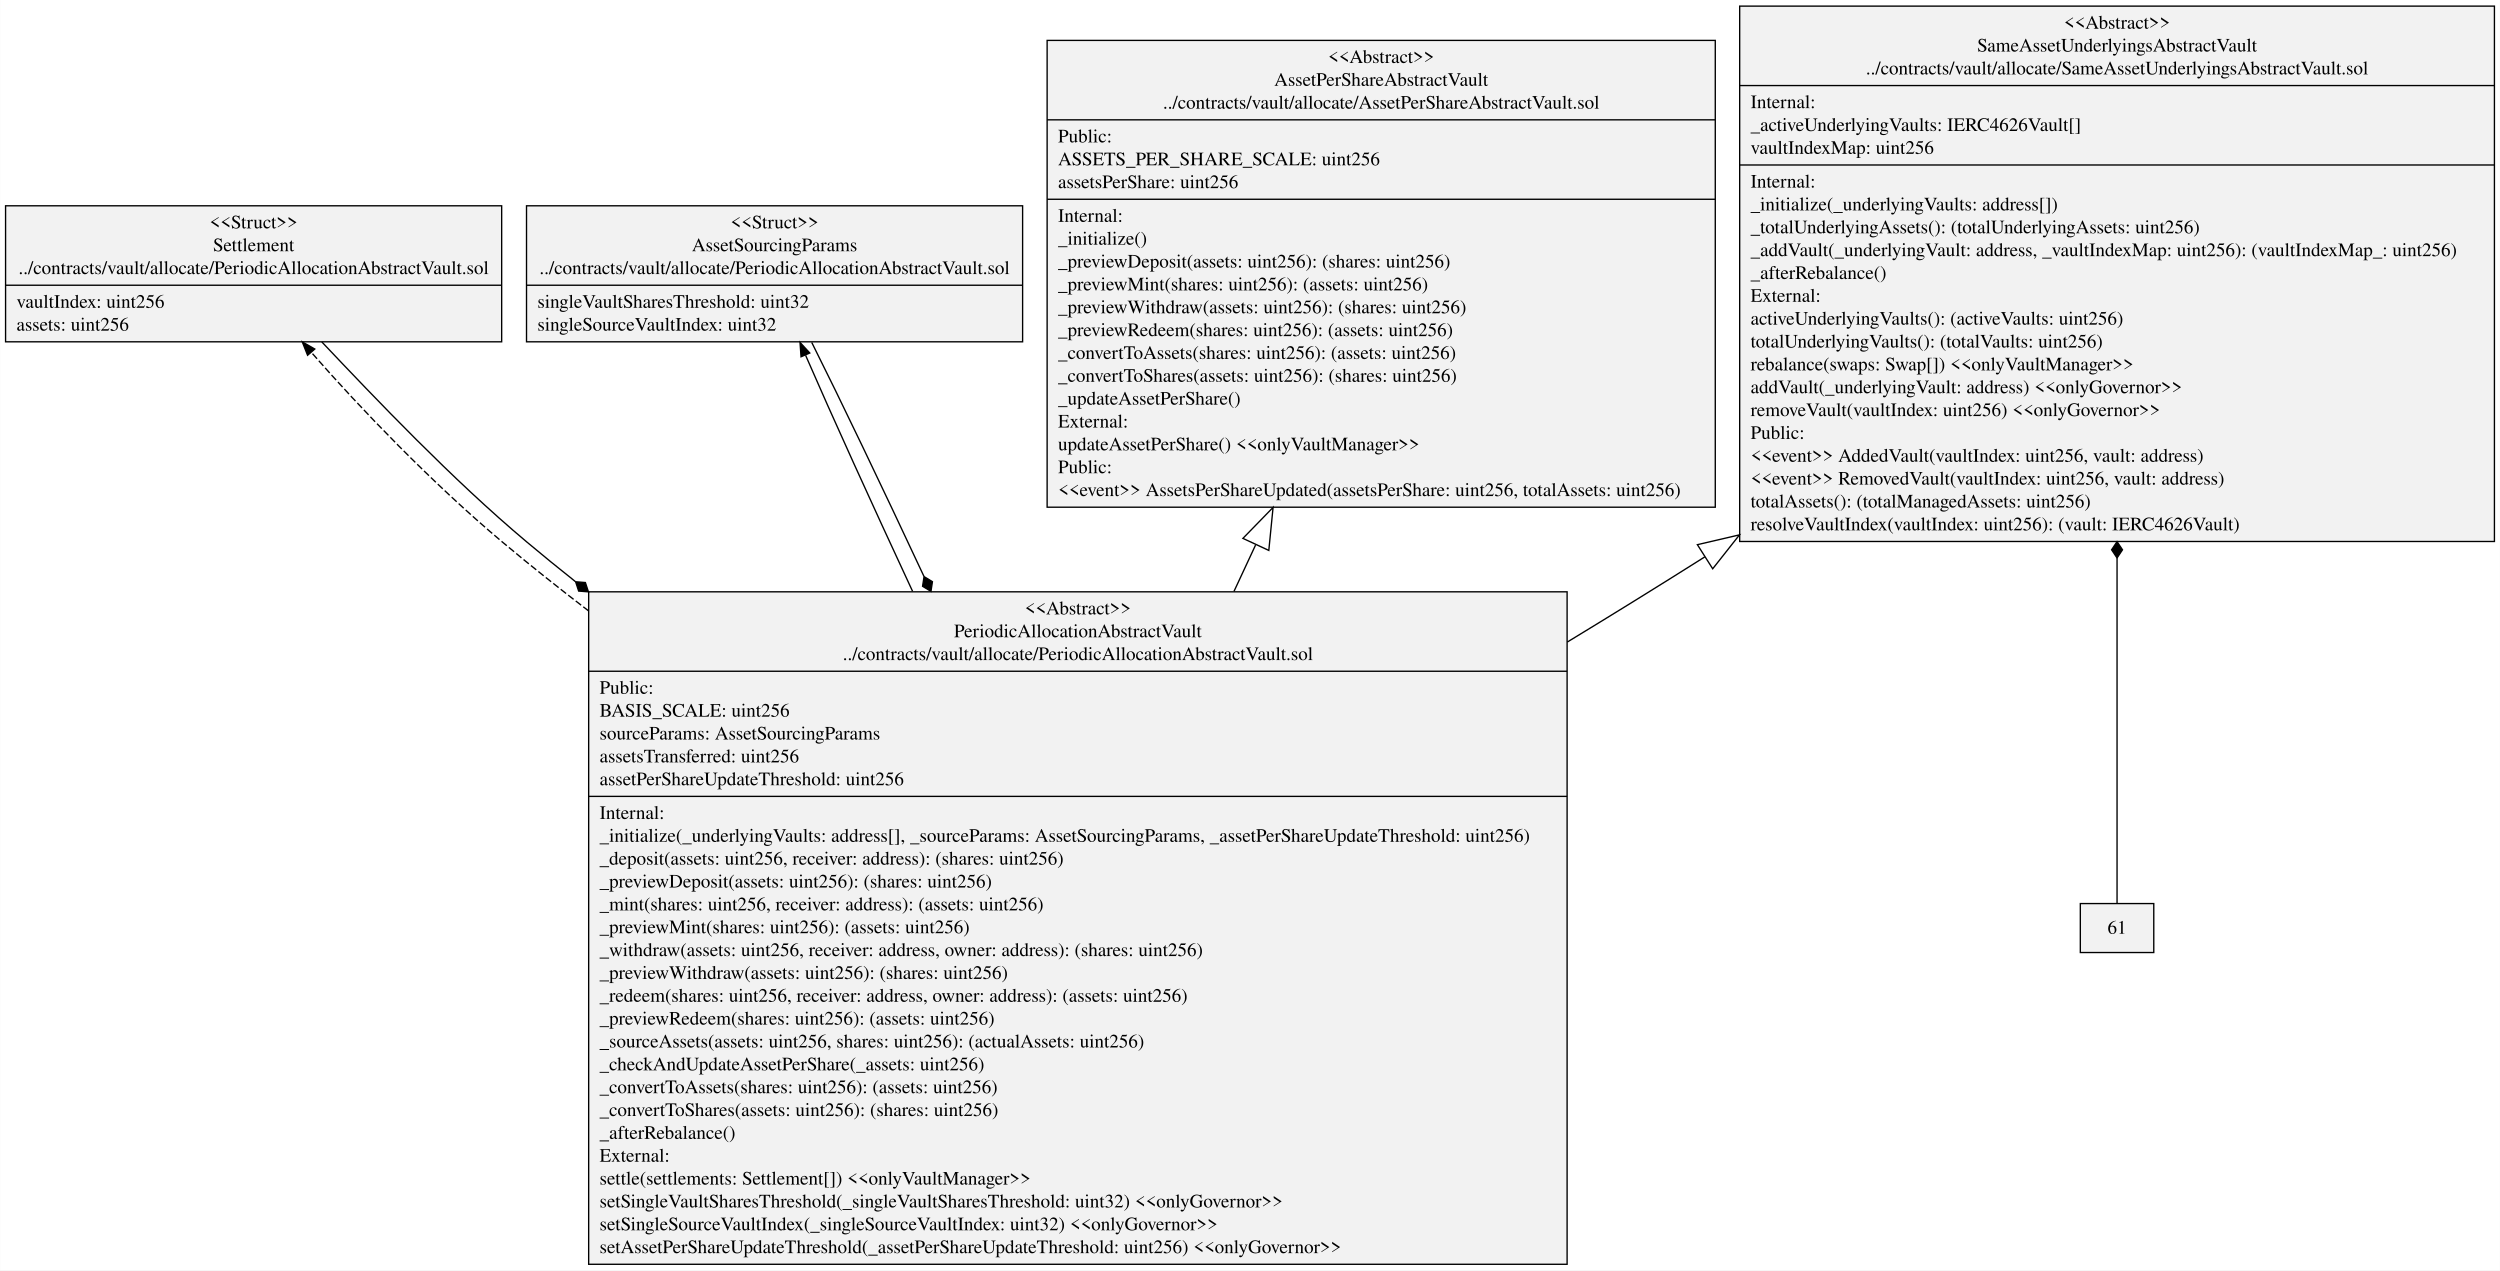
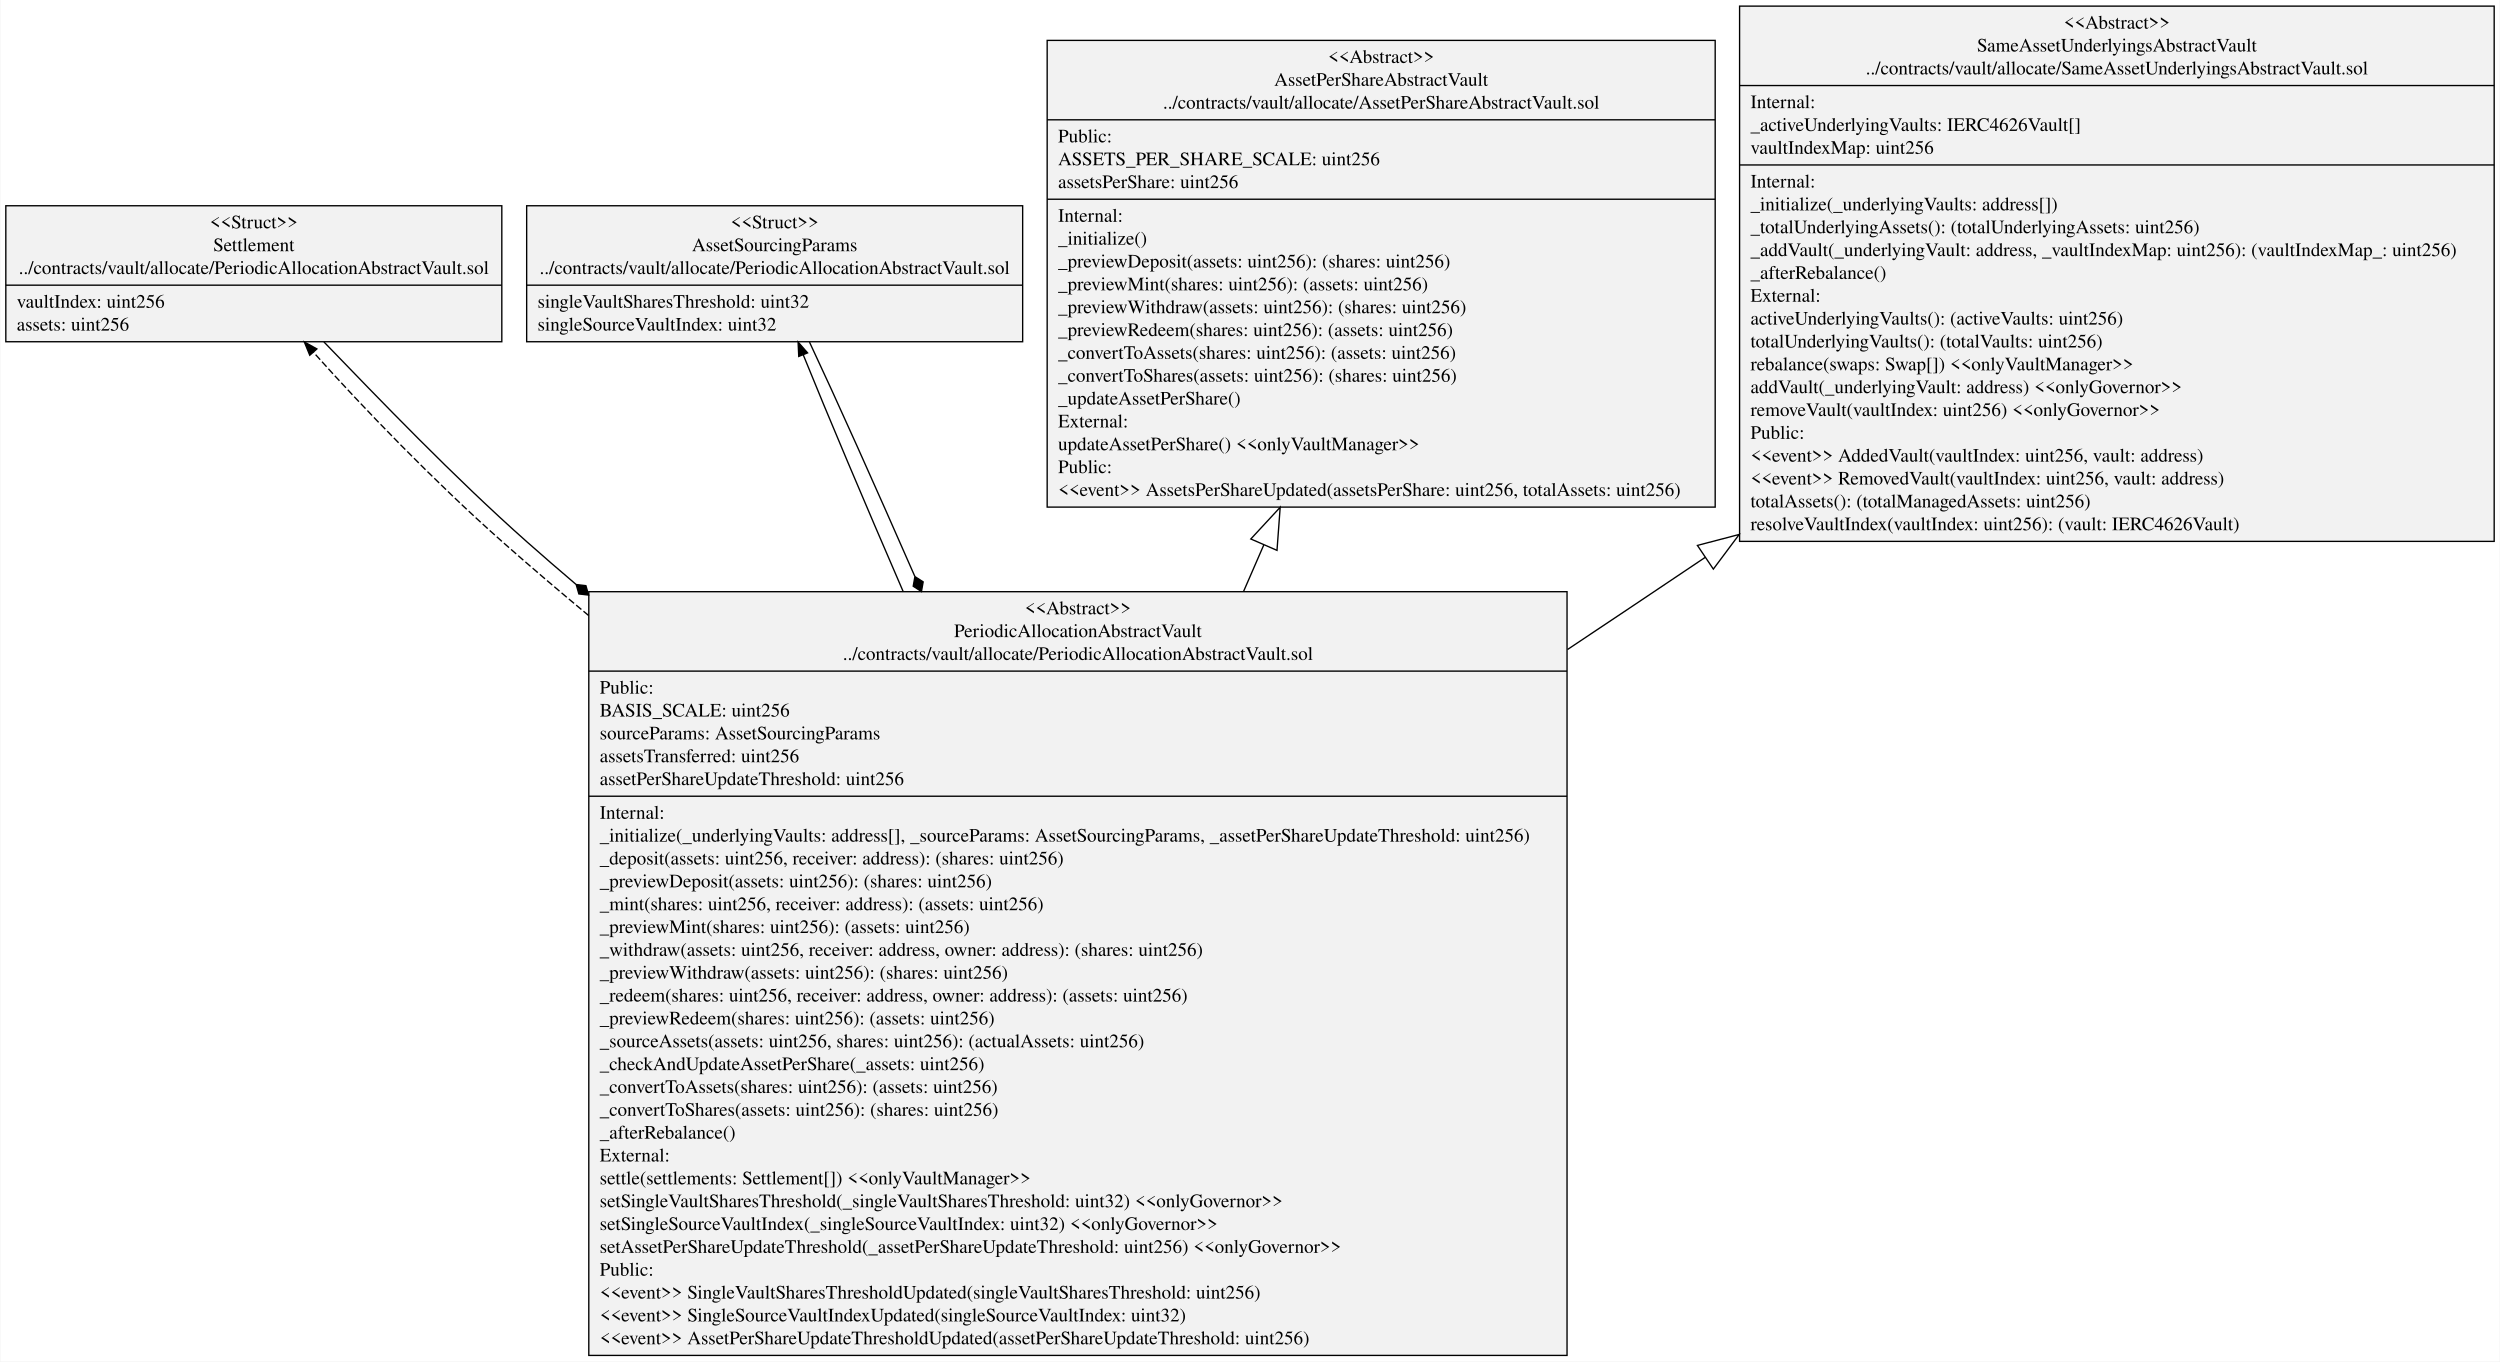
- <svg xmlns="http://www.w3.org/2000/svg" width="1838pt" height="934pt" viewBox="0.00 0.00 1837.81 934.00">
-   <g id="graph0" class="graph" transform="scale(1 1) rotate(0) translate(4 930)">
-     <polygon fill="white" stroke="transparent" points="-4,4 -4,-930 1833.81,-930 1833.81,4 -4,4" />
+ <svg xmlns="http://www.w3.org/2000/svg" width="1838pt" height="1001pt" viewBox="0.00 0.00 1837.81 1001.20">
+   <g id="graph0" class="graph" transform="scale(1 1) rotate(0) translate(4 997.2)">
+     <polygon fill="white" stroke="transparent" points="-4,4 -4,-997.2 1833.81,-997.2 1833.81,4 -4,4" />
    <g id="node1" class="node">
-       <polygon fill="#f2f2f2" stroke="black" points="765.75,-557.1 765.75,-900.3 1256.98,-900.3 1256.98,-557.1 765.75,-557.1" />
-       <text text-anchor="middle" x="1011.36" y="-883.7" font-family="Times,serif" font-size="14.00">&lt;&lt;Abstract&gt;&gt;</text>
-       <text text-anchor="middle" x="1011.36" y="-866.9" font-family="Times,serif" font-size="14.00">AssetPerShareAbstractVault</text>
-       <text text-anchor="middle" x="1011.36" y="-850.1" font-family="Times,serif" font-size="14.00">../contracts/vault/allocate/AssetPerShareAbstractVault.sol</text>
-       <polyline fill="none" stroke="black" points="765.75,-841.9 1256.98,-841.9 " />
-       <text text-anchor="start" x="773.75" y="-825.3" font-family="Times,serif" font-size="14.00">Public:</text>
-       <text text-anchor="start" x="773.75" y="-808.5" font-family="Times,serif" font-size="14.00">   ASSETS_PER_SHARE_SCALE: uint256</text>
-       <text text-anchor="start" x="773.75" y="-791.7" font-family="Times,serif" font-size="14.00">   assetsPerShare: uint256</text>
-       <polyline fill="none" stroke="black" points="765.75,-783.5 1256.98,-783.5 " />
-       <text text-anchor="start" x="773.75" y="-766.9" font-family="Times,serif" font-size="14.00">Internal:</text>
-       <text text-anchor="start" x="773.75" y="-750.1" font-family="Times,serif" font-size="14.00">    _initialize()</text>
-       <text text-anchor="start" x="773.75" y="-733.3" font-family="Times,serif" font-size="14.00">    _previewDeposit(assets: uint256): (shares: uint256)</text>
-       <text text-anchor="start" x="773.75" y="-716.5" font-family="Times,serif" font-size="14.00">    _previewMint(shares: uint256): (assets: uint256)</text>
-       <text text-anchor="start" x="773.75" y="-699.7" font-family="Times,serif" font-size="14.00">    _previewWithdraw(assets: uint256): (shares: uint256)</text>
-       <text text-anchor="start" x="773.75" y="-682.9" font-family="Times,serif" font-size="14.00">    _previewRedeem(shares: uint256): (assets: uint256)</text>
-       <text text-anchor="start" x="773.75" y="-666.1" font-family="Times,serif" font-size="14.00">    _convertToAssets(shares: uint256): (assets: uint256)</text>
-       <text text-anchor="start" x="773.75" y="-649.3" font-family="Times,serif" font-size="14.00">    _convertToShares(assets: uint256): (shares: uint256)</text>
-       <text text-anchor="start" x="773.75" y="-632.5" font-family="Times,serif" font-size="14.00">    _updateAssetPerShare()</text>
-       <text text-anchor="start" x="773.75" y="-615.7" font-family="Times,serif" font-size="14.00">External:</text>
-       <text text-anchor="start" x="773.75" y="-598.9" font-family="Times,serif" font-size="14.00">    updateAssetPerShare() &lt;&lt;onlyVaultManager&gt;&gt;</text>
-       <text text-anchor="start" x="773.75" y="-582.1" font-family="Times,serif" font-size="14.00">Public:</text>
-       <text text-anchor="start" x="773.75" y="-565.3" font-family="Times,serif" font-size="14.00">    &lt;&lt;event&gt;&gt; AssetsPerShareUpdated(assetsPerShare: uint256, totalAssets: uint256)</text>
+       <polygon fill="#f2f2f2" stroke="black" points="765.75,-624.3 765.75,-967.5 1256.98,-967.5 1256.98,-624.3 765.75,-624.3" />
+       <text text-anchor="middle" x="1011.36" y="-950.9" font-family="Times,serif" font-size="14.00">&lt;&lt;Abstract&gt;&gt;</text>
+       <text text-anchor="middle" x="1011.36" y="-934.1" font-family="Times,serif" font-size="14.00">AssetPerShareAbstractVault</text>
+       <text text-anchor="middle" x="1011.36" y="-917.3" font-family="Times,serif" font-size="14.00">../contracts/vault/allocate/AssetPerShareAbstractVault.sol</text>
+       <polyline fill="none" stroke="black" points="765.75,-909.1 1256.98,-909.1 " />
+       <text text-anchor="start" x="773.75" y="-892.5" font-family="Times,serif" font-size="14.00">Public:</text>
+       <text text-anchor="start" x="773.75" y="-875.7" font-family="Times,serif" font-size="14.00">   ASSETS_PER_SHARE_SCALE: uint256</text>
+       <text text-anchor="start" x="773.75" y="-858.9" font-family="Times,serif" font-size="14.00">   assetsPerShare: uint256</text>
+       <polyline fill="none" stroke="black" points="765.75,-850.7 1256.98,-850.7 " />
+       <text text-anchor="start" x="773.75" y="-834.1" font-family="Times,serif" font-size="14.00">Internal:</text>
+       <text text-anchor="start" x="773.75" y="-817.3" font-family="Times,serif" font-size="14.00">    _initialize()</text>
+       <text text-anchor="start" x="773.75" y="-800.5" font-family="Times,serif" font-size="14.00">    _previewDeposit(assets: uint256): (shares: uint256)</text>
+       <text text-anchor="start" x="773.75" y="-783.7" font-family="Times,serif" font-size="14.00">    _previewMint(shares: uint256): (assets: uint256)</text>
+       <text text-anchor="start" x="773.75" y="-766.9" font-family="Times,serif" font-size="14.00">    _previewWithdraw(assets: uint256): (shares: uint256)</text>
+       <text text-anchor="start" x="773.75" y="-750.1" font-family="Times,serif" font-size="14.00">    _previewRedeem(shares: uint256): (assets: uint256)</text>
+       <text text-anchor="start" x="773.75" y="-733.3" font-family="Times,serif" font-size="14.00">    _convertToAssets(shares: uint256): (assets: uint256)</text>
+       <text text-anchor="start" x="773.75" y="-716.5" font-family="Times,serif" font-size="14.00">    _convertToShares(assets: uint256): (shares: uint256)</text>
+       <text text-anchor="start" x="773.75" y="-699.7" font-family="Times,serif" font-size="14.00">    _updateAssetPerShare()</text>
+       <text text-anchor="start" x="773.75" y="-682.9" font-family="Times,serif" font-size="14.00">External:</text>
+       <text text-anchor="start" x="773.75" y="-666.1" font-family="Times,serif" font-size="14.00">    updateAssetPerShare() &lt;&lt;onlyVaultManager&gt;&gt;</text>
+       <text text-anchor="start" x="773.75" y="-649.3" font-family="Times,serif" font-size="14.00">Public:</text>
+       <text text-anchor="start" x="773.75" y="-632.5" font-family="Times,serif" font-size="14.00">    &lt;&lt;event&gt;&gt; AssetsPerShareUpdated(assetsPerShare: uint256, totalAssets: uint256)</text>
    </g>
    <g id="node2" class="node">
-       <polygon fill="#f2f2f2" stroke="black" points="0,-678.7 0,-778.7 364.73,-778.7 364.73,-678.7 0,-678.7" />
-       <text text-anchor="middle" x="182.36" y="-762.1" font-family="Times,serif" font-size="14.00">&lt;&lt;Struct&gt;&gt;</text>
-       <text text-anchor="middle" x="182.36" y="-745.3" font-family="Times,serif" font-size="14.00">Settlement</text>
-       <text text-anchor="middle" x="182.36" y="-728.5" font-family="Times,serif" font-size="14.00">../contracts/vault/allocate/PeriodicAllocationAbstractVault.sol</text>
-       <polyline fill="none" stroke="black" points="0,-720.3 364.73,-720.3 " />
-       <text text-anchor="start" x="8" y="-703.7" font-family="Times,serif" font-size="14.00">vaultIndex: uint256</text>
-       <text text-anchor="start" x="8" y="-686.9" font-family="Times,serif" font-size="14.00">assets: uint256</text>
+       <polygon fill="#f2f2f2" stroke="black" points="0,-745.9 0,-845.9 364.73,-845.9 364.73,-745.9 0,-745.9" />
+       <text text-anchor="middle" x="182.36" y="-829.3" font-family="Times,serif" font-size="14.00">&lt;&lt;Struct&gt;&gt;</text>
+       <text text-anchor="middle" x="182.36" y="-812.5" font-family="Times,serif" font-size="14.00">Settlement</text>
+       <text text-anchor="middle" x="182.36" y="-795.7" font-family="Times,serif" font-size="14.00">../contracts/vault/allocate/PeriodicAllocationAbstractVault.sol</text>
+       <polyline fill="none" stroke="black" points="0,-787.5 364.73,-787.5 " />
+       <text text-anchor="start" x="8" y="-770.9" font-family="Times,serif" font-size="14.00">vaultIndex: uint256</text>
+       <text text-anchor="start" x="8" y="-754.1" font-family="Times,serif" font-size="14.00">assets: uint256</text>
    </g>
    <g id="node4" class="node">
-       <polygon fill="#f2f2f2" stroke="black" points="428.69,-0.5 428.69,-494.9 1148.04,-494.9 1148.04,-0.5 428.69,-0.5" />
-       <text text-anchor="middle" x="788.36" y="-478.3" font-family="Times,serif" font-size="14.00">&lt;&lt;Abstract&gt;&gt;</text>
-       <text text-anchor="middle" x="788.36" y="-461.5" font-family="Times,serif" font-size="14.00">PeriodicAllocationAbstractVault</text>
-       <text text-anchor="middle" x="788.36" y="-444.7" font-family="Times,serif" font-size="14.00">../contracts/vault/allocate/PeriodicAllocationAbstractVault.sol</text>
-       <polyline fill="none" stroke="black" points="428.69,-436.5 1148.04,-436.5 " />
-       <text text-anchor="start" x="436.69" y="-419.9" font-family="Times,serif" font-size="14.00">Public:</text>
-       <text text-anchor="start" x="436.69" y="-403.1" font-family="Times,serif" font-size="14.00">   BASIS_SCALE: uint256</text>
-       <text text-anchor="start" x="436.69" y="-386.3" font-family="Times,serif" font-size="14.00">   sourceParams: AssetSourcingParams</text>
-       <text text-anchor="start" x="436.69" y="-369.5" font-family="Times,serif" font-size="14.00">   assetsTransferred: uint256</text>
-       <text text-anchor="start" x="436.69" y="-352.7" font-family="Times,serif" font-size="14.00">   assetPerShareUpdateThreshold: uint256</text>
-       <polyline fill="none" stroke="black" points="428.69,-344.5 1148.04,-344.5 " />
-       <text text-anchor="start" x="436.69" y="-327.9" font-family="Times,serif" font-size="14.00">Internal:</text>
-       <text text-anchor="start" x="436.69" y="-311.1" font-family="Times,serif" font-size="14.00">    _initialize(_underlyingVaults: address[], _sourceParams: AssetSourcingParams, _assetPerShareUpdateThreshold: uint256)</text>
-       <text text-anchor="start" x="436.69" y="-294.3" font-family="Times,serif" font-size="14.00">    _deposit(assets: uint256, receiver: address): (shares: uint256)</text>
-       <text text-anchor="start" x="436.69" y="-277.5" font-family="Times,serif" font-size="14.00">    _previewDeposit(assets: uint256): (shares: uint256)</text>
-       <text text-anchor="start" x="436.69" y="-260.7" font-family="Times,serif" font-size="14.00">    _mint(shares: uint256, receiver: address): (assets: uint256)</text>
-       <text text-anchor="start" x="436.69" y="-243.9" font-family="Times,serif" font-size="14.00">    _previewMint(shares: uint256): (assets: uint256)</text>
-       <text text-anchor="start" x="436.69" y="-227.1" font-family="Times,serif" font-size="14.00">    _withdraw(assets: uint256, receiver: address, owner: address): (shares: uint256)</text>
-       <text text-anchor="start" x="436.69" y="-210.3" font-family="Times,serif" font-size="14.00">    _previewWithdraw(assets: uint256): (shares: uint256)</text>
-       <text text-anchor="start" x="436.69" y="-193.5" font-family="Times,serif" font-size="14.00">    _redeem(shares: uint256, receiver: address, owner: address): (assets: uint256)</text>
-       <text text-anchor="start" x="436.69" y="-176.7" font-family="Times,serif" font-size="14.00">    _previewRedeem(shares: uint256): (assets: uint256)</text>
-       <text text-anchor="start" x="436.69" y="-159.9" font-family="Times,serif" font-size="14.00">    _sourceAssets(assets: uint256, shares: uint256): (actualAssets: uint256)</text>
-       <text text-anchor="start" x="436.69" y="-143.1" font-family="Times,serif" font-size="14.00">    _checkAndUpdateAssetPerShare(_assets: uint256)</text>
-       <text text-anchor="start" x="436.69" y="-126.3" font-family="Times,serif" font-size="14.00">    _convertToAssets(shares: uint256): (assets: uint256)</text>
-       <text text-anchor="start" x="436.69" y="-109.5" font-family="Times,serif" font-size="14.00">    _convertToShares(assets: uint256): (shares: uint256)</text>
-       <text text-anchor="start" x="436.69" y="-92.7" font-family="Times,serif" font-size="14.00">    _afterRebalance()</text>
-       <text text-anchor="start" x="436.69" y="-75.9" font-family="Times,serif" font-size="14.00">External:</text>
-       <text text-anchor="start" x="436.69" y="-59.1" font-family="Times,serif" font-size="14.00">    settle(settlements: Settlement[]) &lt;&lt;onlyVaultManager&gt;&gt;</text>
-       <text text-anchor="start" x="436.69" y="-42.3" font-family="Times,serif" font-size="14.00">    setSingleVaultSharesThreshold(_singleVaultSharesThreshold: uint32) &lt;&lt;onlyGovernor&gt;&gt;</text>
-       <text text-anchor="start" x="436.69" y="-25.5" font-family="Times,serif" font-size="14.00">    setSingleSourceVaultIndex(_singleSourceVaultIndex: uint32) &lt;&lt;onlyGovernor&gt;&gt;</text>
-       <text text-anchor="start" x="436.69" y="-8.7" font-family="Times,serif" font-size="14.00">    setAssetPerShareUpdateThreshold(_assetPerShareUpdateThreshold: uint256) &lt;&lt;onlyGovernor&gt;&gt;</text>
+       <polygon fill="#f2f2f2" stroke="black" points="428.69,-0.5 428.69,-562.1 1148.04,-562.1 1148.04,-0.5 428.69,-0.5" />
+       <text text-anchor="middle" x="788.36" y="-545.5" font-family="Times,serif" font-size="14.00">&lt;&lt;Abstract&gt;&gt;</text>
+       <text text-anchor="middle" x="788.36" y="-528.7" font-family="Times,serif" font-size="14.00">PeriodicAllocationAbstractVault</text>
+       <text text-anchor="middle" x="788.36" y="-511.9" font-family="Times,serif" font-size="14.00">../contracts/vault/allocate/PeriodicAllocationAbstractVault.sol</text>
+       <polyline fill="none" stroke="black" points="428.69,-503.7 1148.04,-503.7 " />
+       <text text-anchor="start" x="436.69" y="-487.1" font-family="Times,serif" font-size="14.00">Public:</text>
+       <text text-anchor="start" x="436.69" y="-470.3" font-family="Times,serif" font-size="14.00">   BASIS_SCALE: uint256</text>
+       <text text-anchor="start" x="436.69" y="-453.5" font-family="Times,serif" font-size="14.00">   sourceParams: AssetSourcingParams</text>
+       <text text-anchor="start" x="436.69" y="-436.7" font-family="Times,serif" font-size="14.00">   assetsTransferred: uint256</text>
+       <text text-anchor="start" x="436.69" y="-419.9" font-family="Times,serif" font-size="14.00">   assetPerShareUpdateThreshold: uint256</text>
+       <polyline fill="none" stroke="black" points="428.69,-411.7 1148.04,-411.7 " />
+       <text text-anchor="start" x="436.69" y="-395.1" font-family="Times,serif" font-size="14.00">Internal:</text>
+       <text text-anchor="start" x="436.69" y="-378.3" font-family="Times,serif" font-size="14.00">    _initialize(_underlyingVaults: address[], _sourceParams: AssetSourcingParams, _assetPerShareUpdateThreshold: uint256)</text>
+       <text text-anchor="start" x="436.69" y="-361.5" font-family="Times,serif" font-size="14.00">    _deposit(assets: uint256, receiver: address): (shares: uint256)</text>
+       <text text-anchor="start" x="436.69" y="-344.7" font-family="Times,serif" font-size="14.00">    _previewDeposit(assets: uint256): (shares: uint256)</text>
+       <text text-anchor="start" x="436.69" y="-327.9" font-family="Times,serif" font-size="14.00">    _mint(shares: uint256, receiver: address): (assets: uint256)</text>
+       <text text-anchor="start" x="436.69" y="-311.1" font-family="Times,serif" font-size="14.00">    _previewMint(shares: uint256): (assets: uint256)</text>
+       <text text-anchor="start" x="436.69" y="-294.3" font-family="Times,serif" font-size="14.00">    _withdraw(assets: uint256, receiver: address, owner: address): (shares: uint256)</text>
+       <text text-anchor="start" x="436.69" y="-277.5" font-family="Times,serif" font-size="14.00">    _previewWithdraw(assets: uint256): (shares: uint256)</text>
+       <text text-anchor="start" x="436.69" y="-260.7" font-family="Times,serif" font-size="14.00">    _redeem(shares: uint256, receiver: address, owner: address): (assets: uint256)</text>
+       <text text-anchor="start" x="436.69" y="-243.9" font-family="Times,serif" font-size="14.00">    _previewRedeem(shares: uint256): (assets: uint256)</text>
+       <text text-anchor="start" x="436.69" y="-227.1" font-family="Times,serif" font-size="14.00">    _sourceAssets(assets: uint256, shares: uint256): (actualAssets: uint256)</text>
+       <text text-anchor="start" x="436.69" y="-210.3" font-family="Times,serif" font-size="14.00">    _checkAndUpdateAssetPerShare(_assets: uint256)</text>
+       <text text-anchor="start" x="436.69" y="-193.5" font-family="Times,serif" font-size="14.00">    _convertToAssets(shares: uint256): (assets: uint256)</text>
+       <text text-anchor="start" x="436.69" y="-176.7" font-family="Times,serif" font-size="14.00">    _convertToShares(assets: uint256): (shares: uint256)</text>
+       <text text-anchor="start" x="436.69" y="-159.9" font-family="Times,serif" font-size="14.00">    _afterRebalance()</text>
+       <text text-anchor="start" x="436.69" y="-143.1" font-family="Times,serif" font-size="14.00">External:</text>
+       <text text-anchor="start" x="436.69" y="-126.3" font-family="Times,serif" font-size="14.00">    settle(settlements: Settlement[]) &lt;&lt;onlyVaultManager&gt;&gt;</text>
+       <text text-anchor="start" x="436.69" y="-109.5" font-family="Times,serif" font-size="14.00">    setSingleVaultSharesThreshold(_singleVaultSharesThreshold: uint32) &lt;&lt;onlyGovernor&gt;&gt;</text>
+       <text text-anchor="start" x="436.69" y="-92.7" font-family="Times,serif" font-size="14.00">    setSingleSourceVaultIndex(_singleSourceVaultIndex: uint32) &lt;&lt;onlyGovernor&gt;&gt;</text>
+       <text text-anchor="start" x="436.69" y="-75.9" font-family="Times,serif" font-size="14.00">    setAssetPerShareUpdateThreshold(_assetPerShareUpdateThreshold: uint256) &lt;&lt;onlyGovernor&gt;&gt;</text>
+       <text text-anchor="start" x="436.69" y="-59.1" font-family="Times,serif" font-size="14.00">Public:</text>
+       <text text-anchor="start" x="436.69" y="-42.3" font-family="Times,serif" font-size="14.00">    &lt;&lt;event&gt;&gt; SingleVaultSharesThresholdUpdated(singleVaultSharesThreshold: uint256)</text>
+       <text text-anchor="start" x="436.69" y="-25.5" font-family="Times,serif" font-size="14.00">    &lt;&lt;event&gt;&gt; SingleSourceVaultIndexUpdated(singleSourceVaultIndex: uint32)</text>
+       <text text-anchor="start" x="436.69" y="-8.7" font-family="Times,serif" font-size="14.00">    &lt;&lt;event&gt;&gt; AssetPerShareUpdateThresholdUpdated(assetPerShareUpdateThreshold: uint256)</text>
    </g>
    <g id="edge1" class="edge">
-       <path fill="none" stroke="black" d="M232.47,-678.65C271.69,-637.24 328.39,-577.5 383.36,-531.4 394.88,-521.75 406.72,-512.11 418.79,-502.53" />
-       <polygon fill="black" stroke="black" points="419.09,-502.29 421.33,-495.44 428.52,-494.87 426.28,-501.72 419.09,-502.29" />
+       <path fill="none" stroke="black" d="M233.9,-745.77C273.48,-704.84 329.99,-645.83 383.36,-598.6 395.04,-588.27 407.01,-577.9 419.2,-567.54" />
+       <polygon fill="black" stroke="black" points="419.4,-567.37 421.39,-560.44 428.56,-559.61 426.56,-566.54 419.4,-567.37" />
    </g>
    <g id="node3" class="node">
-       <polygon fill="#f2f2f2" stroke="black" points="383,-678.7 383,-778.7 747.73,-778.7 747.73,-678.7 383,-678.7" />
-       <text text-anchor="middle" x="565.36" y="-762.1" font-family="Times,serif" font-size="14.00">&lt;&lt;Struct&gt;&gt;</text>
-       <text text-anchor="middle" x="565.36" y="-745.3" font-family="Times,serif" font-size="14.00">AssetSourcingParams</text>
-       <text text-anchor="middle" x="565.36" y="-728.5" font-family="Times,serif" font-size="14.00">../contracts/vault/allocate/PeriodicAllocationAbstractVault.sol</text>
-       <polyline fill="none" stroke="black" points="383,-720.3 747.73,-720.3 " />
-       <text text-anchor="start" x="391" y="-703.7" font-family="Times,serif" font-size="14.00">singleVaultSharesThreshold: uint32</text>
-       <text text-anchor="start" x="391" y="-686.9" font-family="Times,serif" font-size="14.00">singleSourceVaultIndex: uint32</text>
+       <polygon fill="#f2f2f2" stroke="black" points="383,-745.9 383,-845.9 747.73,-845.9 747.73,-745.9 383,-745.9" />
+       <text text-anchor="middle" x="565.36" y="-829.3" font-family="Times,serif" font-size="14.00">&lt;&lt;Struct&gt;&gt;</text>
+       <text text-anchor="middle" x="565.36" y="-812.5" font-family="Times,serif" font-size="14.00">AssetSourcingParams</text>
+       <text text-anchor="middle" x="565.36" y="-795.7" font-family="Times,serif" font-size="14.00">../contracts/vault/allocate/PeriodicAllocationAbstractVault.sol</text>
+       <polyline fill="none" stroke="black" points="383,-787.5 747.73,-787.5 " />
+       <text text-anchor="start" x="391" y="-770.9" font-family="Times,serif" font-size="14.00">singleVaultSharesThreshold: uint32</text>
+       <text text-anchor="start" x="391" y="-754.1" font-family="Times,serif" font-size="14.00">singleSourceVaultIndex: uint32</text>
    </g>
    <g id="edge2" class="edge">
-       <path fill="none" stroke="black" d="M592.68,-678.27C613.79,-636.14 644.41,-572.1 675.2,-506.23" />
-       <polygon fill="black" stroke="black" points="675.27,-506.09 674.18,-498.96 680.35,-495.22 681.43,-502.34 675.27,-506.09" />
+       <path fill="none" stroke="black" d="M590.96,-745.68C610.58,-703.92 639.11,-640.28 668.41,-573.42" />
+       <polygon fill="black" stroke="black" points="668.5,-573.22 667.24,-566.12 673.31,-562.22 674.57,-569.32 668.5,-573.22" />
    </g>
    <g id="edge4" class="edge">
-       <path fill="none" stroke="black" d="M903.13,-495.22C908.44,-506.62 913.74,-518.01 918.99,-529.27" />
-       <polygon fill="none" stroke="black" points="909.69,-534.18 931.87,-556.95 928.73,-525.32 909.69,-534.18" />
+       <path fill="none" stroke="black" d="M910.14,-562.22C915.15,-573.74 920.13,-585.19 925.05,-596.49" />
+       <polygon fill="none" stroke="black" points="915.5,-600.86 937.1,-624.19 934.76,-592.49 915.5,-600.86" />
    </g>
    <g id="edge6" class="edge">
-       <path fill="none" stroke="black" stroke-dasharray="5,2" d="M428.69,-480.82C406.9,-497.48 385.62,-514.41 365.36,-531.4 313.72,-574.71 260.55,-630.06 224.82,-670.93" />
-       <polygon fill="black" stroke="black" points="222.04,-668.8 218.13,-678.65 227.33,-673.39 222.04,-668.8" />
+       <path fill="none" stroke="black" stroke-dasharray="5,2" d="M428.61,-544.54C406.93,-562.5 385.69,-580.62 365.36,-598.6 315.22,-642.97 262.31,-697.74 226.24,-738.14" />
+       <polygon fill="black" stroke="black" points="223.5,-735.96 219.49,-745.77 228.74,-740.61 223.5,-735.96" />
    </g>
    <g id="edge5" class="edge">
-       <path fill="none" stroke="black" d="M666.85,-495.22C636.67,-560.14 607.48,-624.37 588.16,-668.82" />
-       <polygon fill="black" stroke="black" points="584.83,-667.7 584.07,-678.27 591.25,-670.48 584.83,-667.7" />
+       <path fill="none" stroke="black" d="M659.86,-562.22C631.27,-628.28 604.2,-692.23 586.37,-736.31" />
+       <polygon fill="black" stroke="black" points="583.08,-735.1 582.59,-745.68 589.57,-737.71 583.08,-735.1" />
    </g>
    <g id="node5" class="node">
-       <polygon fill="#f2f2f2" stroke="black" points="1274.92,-531.9 1274.92,-925.5 1829.81,-925.5 1829.81,-531.9 1274.92,-531.9" />
-       <text text-anchor="middle" x="1552.36" y="-908.9" font-family="Times,serif" font-size="14.00">&lt;&lt;Abstract&gt;&gt;</text>
-       <text text-anchor="middle" x="1552.36" y="-892.1" font-family="Times,serif" font-size="14.00">SameAssetUnderlyingsAbstractVault</text>
-       <text text-anchor="middle" x="1552.36" y="-875.3" font-family="Times,serif" font-size="14.00">../contracts/vault/allocate/SameAssetUnderlyingsAbstractVault.sol</text>
-       <polyline fill="none" stroke="black" points="1274.92,-867.1 1829.81,-867.1 " />
-       <text text-anchor="start" x="1282.92" y="-850.5" font-family="Times,serif" font-size="14.00">Internal:</text>
-       <text text-anchor="start" x="1282.92" y="-833.7" font-family="Times,serif" font-size="14.00">   _activeUnderlyingVaults: IERC4626Vault[]</text>
-       <text text-anchor="start" x="1282.92" y="-816.9" font-family="Times,serif" font-size="14.00">   vaultIndexMap: uint256</text>
-       <polyline fill="none" stroke="black" points="1274.92,-808.7 1829.81,-808.7 " />
-       <text text-anchor="start" x="1282.92" y="-792.1" font-family="Times,serif" font-size="14.00">Internal:</text>
-       <text text-anchor="start" x="1282.92" y="-775.3" font-family="Times,serif" font-size="14.00">    _initialize(_underlyingVaults: address[])</text>
-       <text text-anchor="start" x="1282.92" y="-758.5" font-family="Times,serif" font-size="14.00">    _totalUnderlyingAssets(): (totalUnderlyingAssets: uint256)</text>
-       <text text-anchor="start" x="1282.92" y="-741.7" font-family="Times,serif" font-size="14.00">    _addVault(_underlyingVault: address, _vaultIndexMap: uint256): (vaultIndexMap_: uint256)</text>
-       <text text-anchor="start" x="1282.92" y="-724.9" font-family="Times,serif" font-size="14.00">    _afterRebalance()</text>
-       <text text-anchor="start" x="1282.92" y="-708.1" font-family="Times,serif" font-size="14.00">External:</text>
-       <text text-anchor="start" x="1282.92" y="-691.3" font-family="Times,serif" font-size="14.00">    activeUnderlyingVaults(): (activeVaults: uint256)</text>
-       <text text-anchor="start" x="1282.92" y="-674.5" font-family="Times,serif" font-size="14.00">    totalUnderlyingVaults(): (totalVaults: uint256)</text>
-       <text text-anchor="start" x="1282.92" y="-657.7" font-family="Times,serif" font-size="14.00">    rebalance(swaps: Swap[]) &lt;&lt;onlyVaultManager&gt;&gt;</text>
-       <text text-anchor="start" x="1282.92" y="-640.9" font-family="Times,serif" font-size="14.00">    addVault(_underlyingVault: address) &lt;&lt;onlyGovernor&gt;&gt;</text>
-       <text text-anchor="start" x="1282.92" y="-624.1" font-family="Times,serif" font-size="14.00">    removeVault(vaultIndex: uint256) &lt;&lt;onlyGovernor&gt;&gt;</text>
-       <text text-anchor="start" x="1282.92" y="-607.3" font-family="Times,serif" font-size="14.00">Public:</text>
-       <text text-anchor="start" x="1282.92" y="-590.5" font-family="Times,serif" font-size="14.00">    &lt;&lt;event&gt;&gt; AddedVault(vaultIndex: uint256, vault: address)</text>
-       <text text-anchor="start" x="1282.92" y="-573.7" font-family="Times,serif" font-size="14.00">    &lt;&lt;event&gt;&gt; RemovedVault(vaultIndex: uint256, vault: address)</text>
-       <text text-anchor="start" x="1282.92" y="-556.9" font-family="Times,serif" font-size="14.00">    totalAssets(): (totalManagedAssets: uint256)</text>
-       <text text-anchor="start" x="1282.92" y="-540.1" font-family="Times,serif" font-size="14.00">    resolveVaultIndex(vaultIndex: uint256): (vault: IERC4626Vault)</text>
+       <polygon fill="#f2f2f2" stroke="black" points="1274.92,-599.1 1274.92,-992.7 1829.81,-992.7 1829.81,-599.1 1274.92,-599.1" />
+       <text text-anchor="middle" x="1552.36" y="-976.1" font-family="Times,serif" font-size="14.00">&lt;&lt;Abstract&gt;&gt;</text>
+       <text text-anchor="middle" x="1552.36" y="-959.3" font-family="Times,serif" font-size="14.00">SameAssetUnderlyingsAbstractVault</text>
+       <text text-anchor="middle" x="1552.36" y="-942.5" font-family="Times,serif" font-size="14.00">../contracts/vault/allocate/SameAssetUnderlyingsAbstractVault.sol</text>
+       <polyline fill="none" stroke="black" points="1274.92,-934.3 1829.81,-934.3 " />
+       <text text-anchor="start" x="1282.92" y="-917.7" font-family="Times,serif" font-size="14.00">Internal:</text>
+       <text text-anchor="start" x="1282.92" y="-900.9" font-family="Times,serif" font-size="14.00">   _activeUnderlyingVaults: IERC4626Vault[]</text>
+       <text text-anchor="start" x="1282.92" y="-884.1" font-family="Times,serif" font-size="14.00">   vaultIndexMap: uint256</text>
+       <polyline fill="none" stroke="black" points="1274.92,-875.9 1829.81,-875.9 " />
+       <text text-anchor="start" x="1282.92" y="-859.3" font-family="Times,serif" font-size="14.00">Internal:</text>
+       <text text-anchor="start" x="1282.92" y="-842.5" font-family="Times,serif" font-size="14.00">    _initialize(_underlyingVaults: address[])</text>
+       <text text-anchor="start" x="1282.92" y="-825.7" font-family="Times,serif" font-size="14.00">    _totalUnderlyingAssets(): (totalUnderlyingAssets: uint256)</text>
+       <text text-anchor="start" x="1282.92" y="-808.9" font-family="Times,serif" font-size="14.00">    _addVault(_underlyingVault: address, _vaultIndexMap: uint256): (vaultIndexMap_: uint256)</text>
+       <text text-anchor="start" x="1282.92" y="-792.1" font-family="Times,serif" font-size="14.00">    _afterRebalance()</text>
+       <text text-anchor="start" x="1282.92" y="-775.3" font-family="Times,serif" font-size="14.00">External:</text>
+       <text text-anchor="start" x="1282.92" y="-758.5" font-family="Times,serif" font-size="14.00">    activeUnderlyingVaults(): (activeVaults: uint256)</text>
+       <text text-anchor="start" x="1282.92" y="-741.7" font-family="Times,serif" font-size="14.00">    totalUnderlyingVaults(): (totalVaults: uint256)</text>
+       <text text-anchor="start" x="1282.92" y="-724.9" font-family="Times,serif" font-size="14.00">    rebalance(swaps: Swap[]) &lt;&lt;onlyVaultManager&gt;&gt;</text>
+       <text text-anchor="start" x="1282.92" y="-708.1" font-family="Times,serif" font-size="14.00">    addVault(_underlyingVault: address) &lt;&lt;onlyGovernor&gt;&gt;</text>
+       <text text-anchor="start" x="1282.92" y="-691.3" font-family="Times,serif" font-size="14.00">    removeVault(vaultIndex: uint256) &lt;&lt;onlyGovernor&gt;&gt;</text>
+       <text text-anchor="start" x="1282.92" y="-674.5" font-family="Times,serif" font-size="14.00">Public:</text>
+       <text text-anchor="start" x="1282.92" y="-657.7" font-family="Times,serif" font-size="14.00">    &lt;&lt;event&gt;&gt; AddedVault(vaultIndex: uint256, vault: address)</text>
+       <text text-anchor="start" x="1282.92" y="-640.9" font-family="Times,serif" font-size="14.00">    &lt;&lt;event&gt;&gt; RemovedVault(vaultIndex: uint256, vault: address)</text>
+       <text text-anchor="start" x="1282.92" y="-624.1" font-family="Times,serif" font-size="14.00">    totalAssets(): (totalManagedAssets: uint256)</text>
+       <text text-anchor="start" x="1282.92" y="-607.3" font-family="Times,serif" font-size="14.00">    resolveVaultIndex(vaultIndex: uint256): (vault: IERC4626Vault)</text>
    </g>
    <g id="edge3" class="edge">
-       <path fill="none" stroke="black" d="M1148.2,-457.98C1180.78,-477.78 1213.34,-497.87 1249.3,-520.6" />
-       <polygon fill="none" stroke="black" points="1243.82,-529.56 1274.78,-536.78 1255.08,-511.84 1243.82,-529.56" />
-     </g>
-     <g id="node6" class="node">
-       <polygon fill="#f2f2f2" stroke="black" points="1525.36,-229.7 1525.36,-265.7 1579.36,-265.7 1579.36,-229.7 1525.36,-229.7" />
-       <text text-anchor="middle" x="1552.36" y="-243.5" font-family="Times,serif" font-size="14.00">61</text>
-     </g>
-     <g id="edge7" class="edge">
-       <path fill="none" stroke="black" d="M1552.36,-265.75C1552.36,-307.19 1552.36,-417.33 1552.36,-519.68" />
-       <polygon fill="black" stroke="black" points="1552.36,-519.79 1556.36,-525.79 1552.36,-531.79 1548.36,-525.79 1552.36,-519.79" />
+       <path fill="none" stroke="black" d="M1148.34,-519.56C1180.9,-541.25 1213.52,-563.06 1249.68,-587.38" />
+       <polygon fill="none" stroke="black" points="1243.9,-596.14 1274.64,-604.19 1255.62,-578.72 1243.9,-596.14" />
    </g>
  </g>
</svg>
